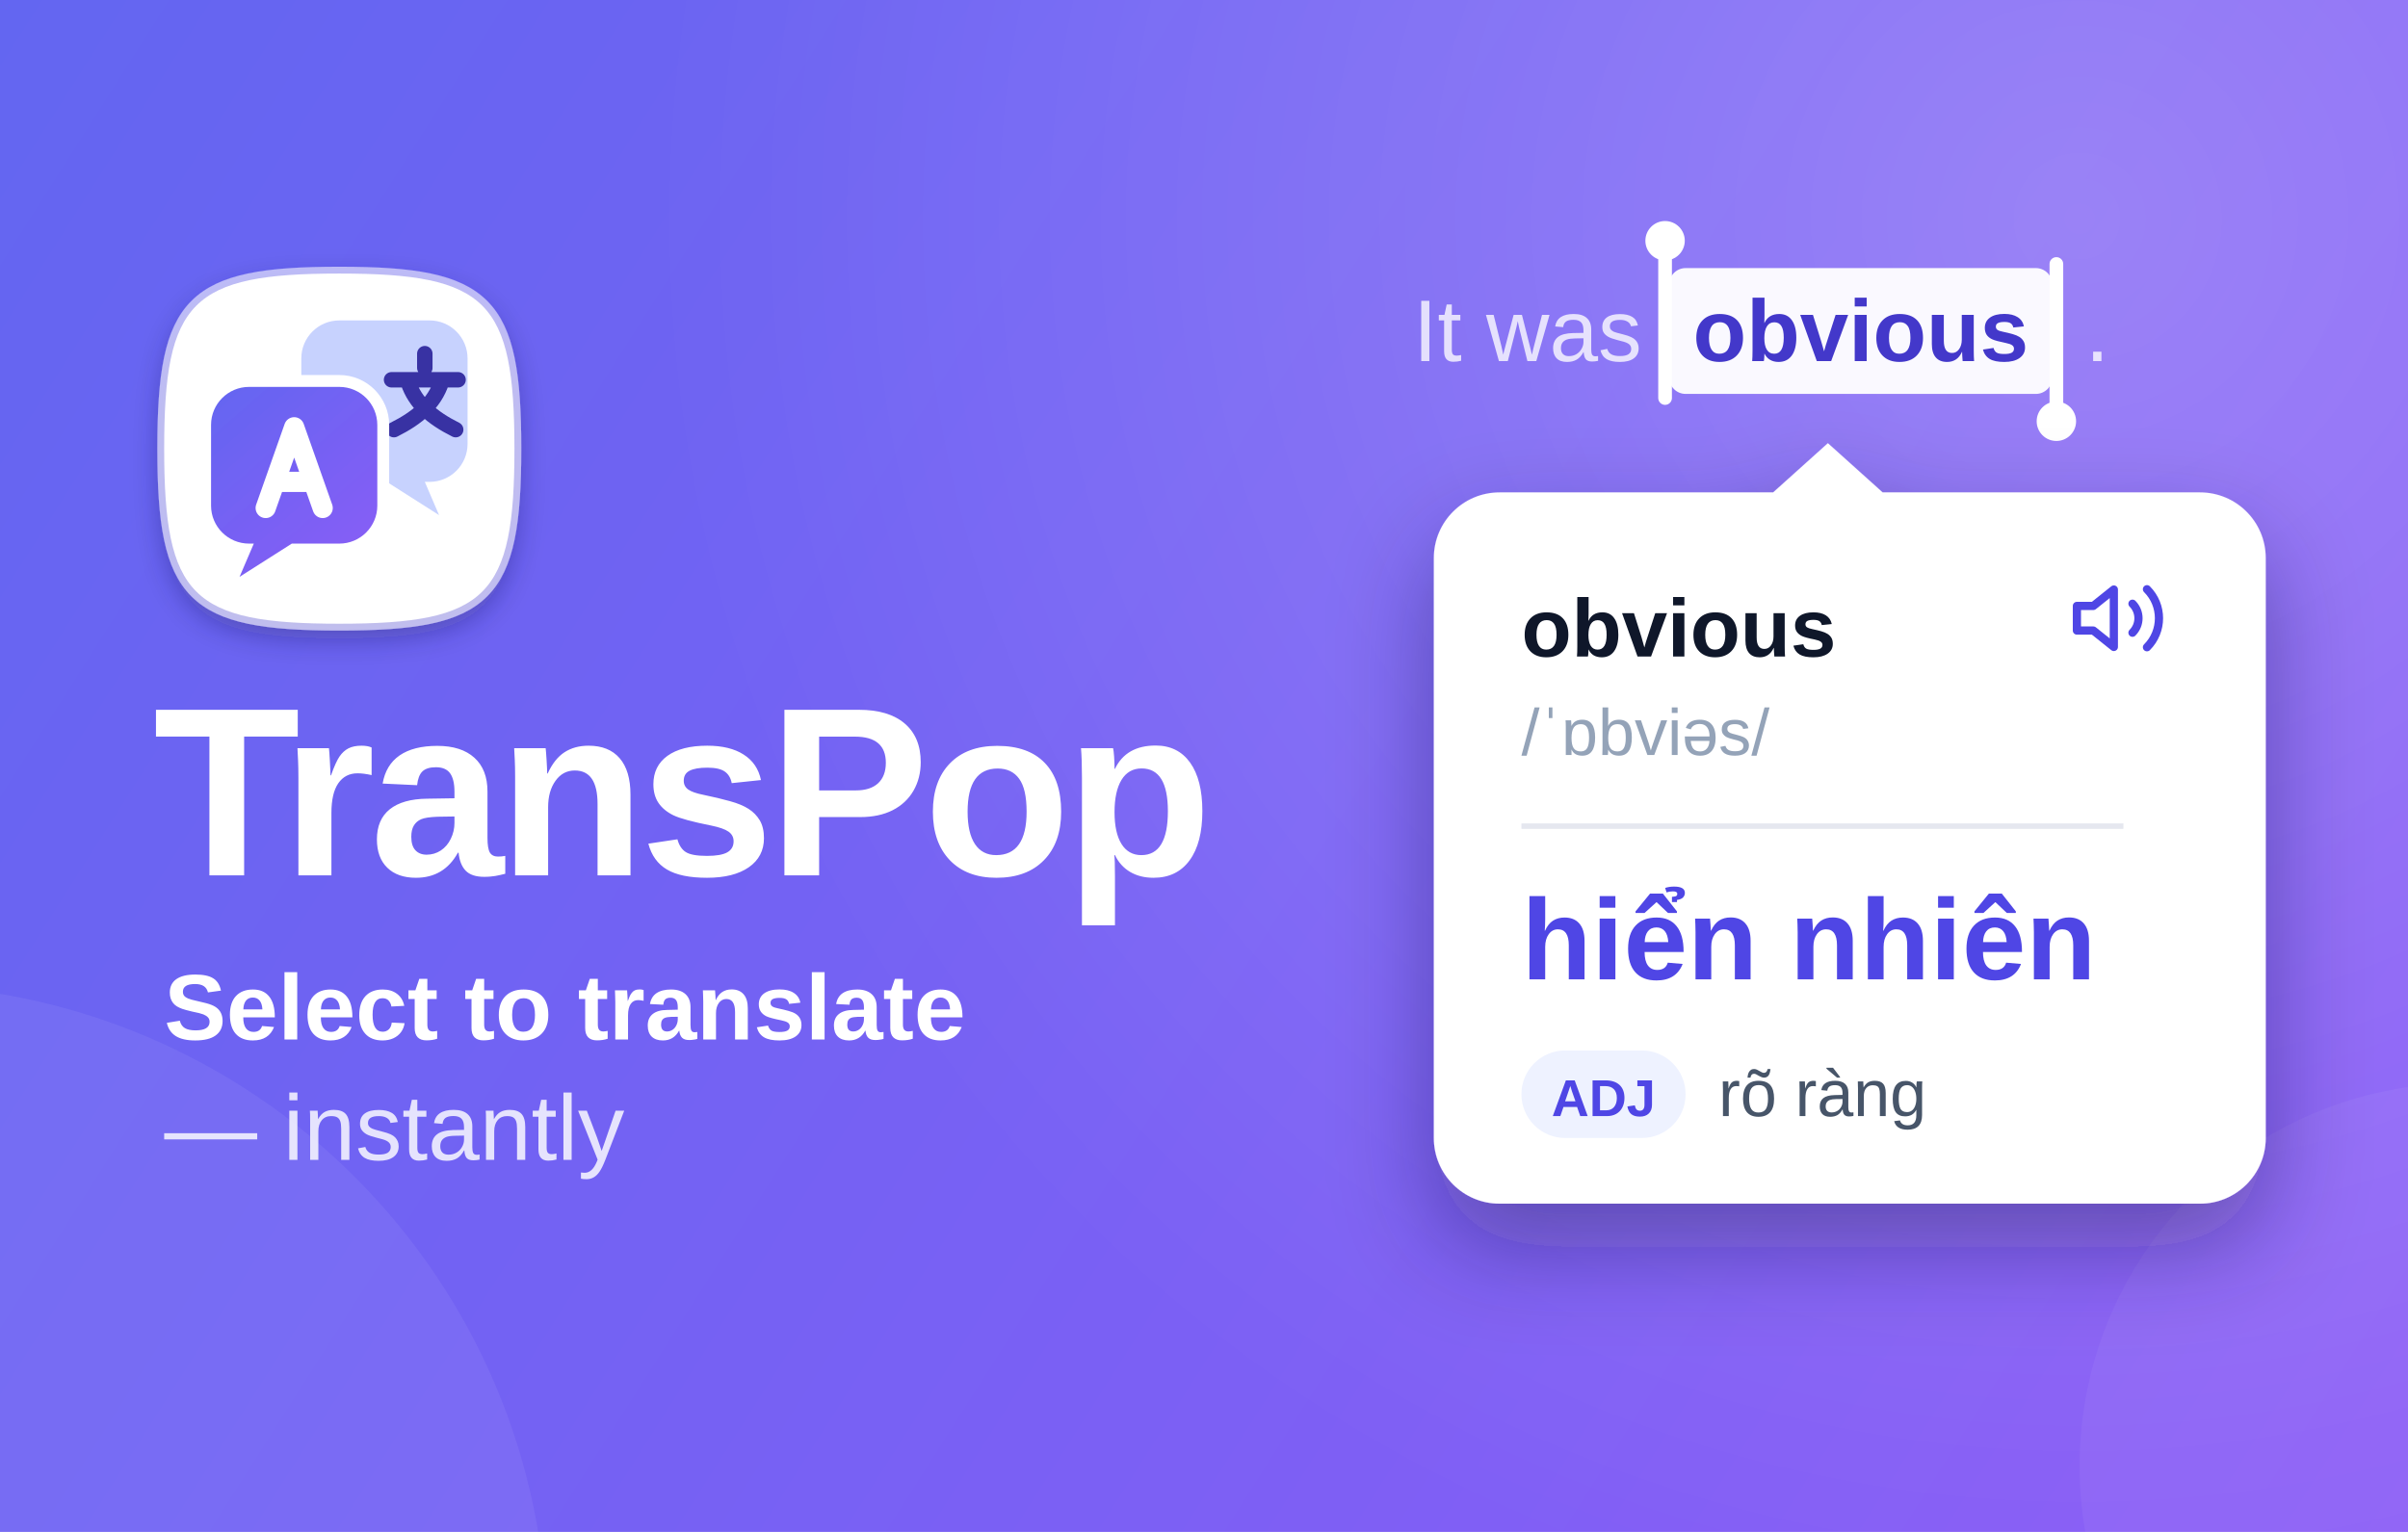
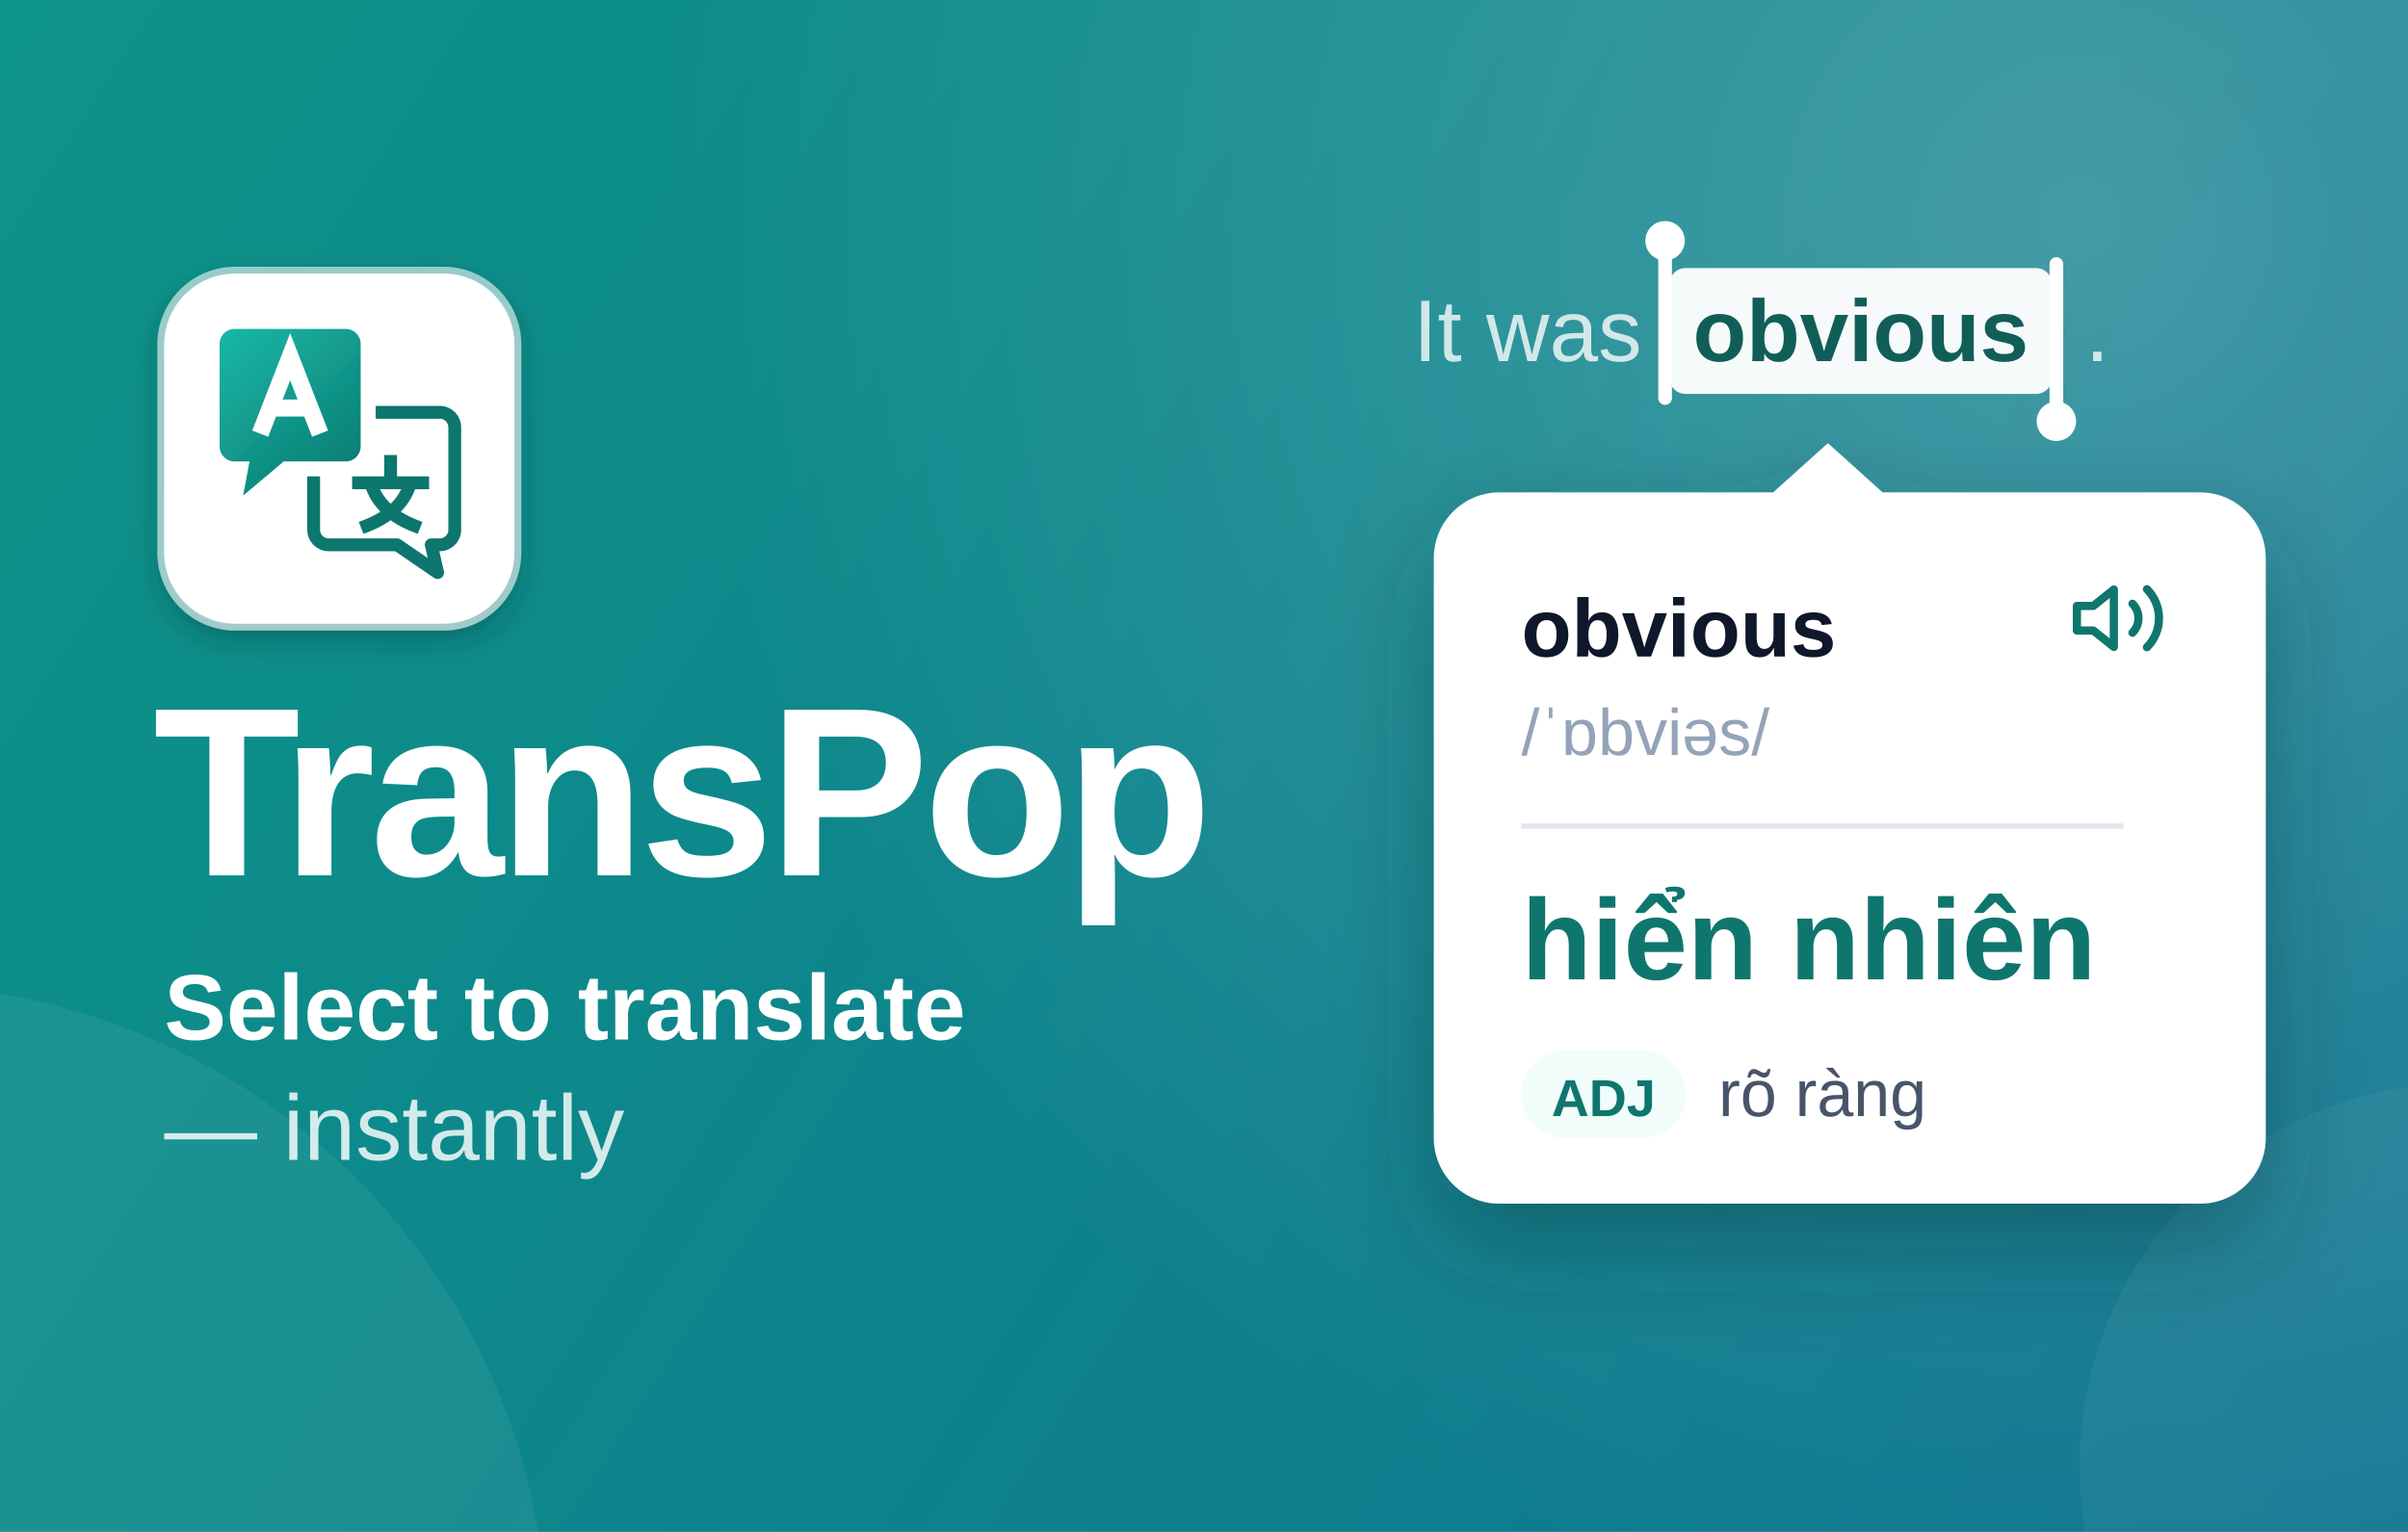
<svg xmlns="http://www.w3.org/2000/svg" width="440" height="280" viewBox="0 0 440 280">
  <defs>
    <linearGradient id="bg" x1="0" y1="0" x2="440" y2="280" gradientUnits="userSpaceOnUse">
-       <stop offset="0" stop-color="#6366F1" />
-       <stop offset="1" stop-color="#8B5CF6" />
+       <stop offset="0" stop-color="#0D9488" />
+       <stop offset="1" stop-color="#0E7490" />
    </linearGradient>
    <linearGradient id="lg" x1="0" y1="0" x2="128" y2="128" gradientUnits="userSpaceOnUse">
-       <stop offset="0" stop-color="#6366F1" />
-       <stop offset="1" stop-color="#8B5CF6" />
+       <stop offset="0" stop-color="#0D9488" />
+       <stop offset="1" stop-color="#0E7490" />
    </linearGradient>
    <radialGradient id="glow" cx="380" cy="40" r="260" gradientUnits="userSpaceOnUse">
      <stop offset="0" stop-color="#FFFFFF" stop-opacity=".22" />
      <stop offset="1" stop-color="#FFFFFF" stop-opacity="0" />
    </radialGradient>
    <filter id="shadow" x="-40%" y="-40%" width="180%" height="200%">
      <feGaussianBlur in="SourceAlpha" stdDeviation="9" />
      <feOffset dy="8" result="b" />
-       <feFlood flood-color="#1E1B4B" flood-opacity=".38" />
+       <feFlood flood-color="#042F2E" flood-opacity=".38" />
      <feComposite in2="b" operator="in" />
      <feMerge>
        <feMergeNode />
        <feMergeNode in="SourceGraphic" />
      </feMerge>
    </filter>
    <filter id="shadow-sm" x="-40%" y="-40%" width="180%" height="200%">
      <feGaussianBlur in="SourceAlpha" stdDeviation="5" />
      <feOffset dy="4" result="b" />
-       <feFlood flood-color="#1E1B4B" flood-opacity=".35" />
+       <feFlood flood-color="#042F2E" flood-opacity=".35" />
      <feComposite in2="b" operator="in" />
      <feMerge>
        <feMergeNode />
        <feMergeNode in="SourceGraphic" />
      </feMerge>
    </filter>
  </defs>
  <rect width="440" height="280" fill="url(#bg)" />
  <rect width="440" height="280" fill="url(#glow)" />
  <circle cx="-20" cy="300" r="120" fill="#FFFFFF" opacity=".06" />
  <circle cx="450" cy="268" r="70" fill="#FFFFFF" opacity=".05" />
  <g transform="translate(30 50) scale(.5)" filter="url(#shadow-sm)">
-     <path fill="#FFFFFF" stroke="#FFFFFF" stroke-opacity=".55" stroke-width="5" d="M64 0C118 0 128 10 128 64S118 128 64 128 0 118 0 64 10 0 64 0Z" />
+     <path fill="#FFFFFF" stroke="#FFFFFF" stroke-opacity=".55" stroke-width="5" d="M26 0h76a26 26 0 0 1 26 26v76a26 26 0 0 1-26 26H26A26 26 0 0 1 0 102V26A26 26 0 0 1 26 0z" />
    <g transform="translate(14 14) scale(.78125)">
      <defs>
-         <linearGradient id="transpop-front-s" x1="10" y1="40" x2="80" y2="120" gradientUnits="userSpaceOnUse">
-           <stop offset="0" stop-color="#6366F1" />
-           <stop offset="1" stop-color="#8B5CF6" />
+         <linearGradient id="transpop-a-s" x1="8" y1="8" x2="74" y2="86" gradientUnits="userSpaceOnUse">
+           <stop offset="0" stop-color="#14B8A6" />
+           <stop offset="1" stop-color="#0F766E" />
        </linearGradient>
        <mask id="transpop-cut-s" maskUnits="userSpaceOnUse" x="0" y="0" width="128" height="128">
          <rect width="128" height="128" fill="#fff" />
-           <path d="M26 40h38a16 16 0 0 1 16 16v34a16 16 0 0 1-16 16H44l-22 14 6-14h-2a16 16 0 0 1-16-16V56a16 16 0 0 1 16-16z" fill="#000" stroke="#000" stroke-width="10" stroke-linejoin="round" />
+           <path d="M15 8h52a7 7 0 0 1 7 7v48a7 7 0 0 1-7 7H38L19 86l3-16h-7a7 7 0 0 1-7-7V15a7 7 0 0 1 7-7z" fill="#000" stroke="#000" stroke-width="14" stroke-linejoin="round" />
        </mask>
      </defs>
-       <g transform="translate(64 64) scale(1.111) translate(-64 -66)">
-         <g mask="url(#transpop-cut-s)">
-           <path d="M64 12h38a16 16 0 0 1 16 16v36a16 16 0 0 1-16 16h-2l6 14-22-14H64a16 16 0 0 1-16-16V28a16 16 0 0 1 16-16z" fill="#C7D2FE" />
-           <path d="M100 26v6M86 37h28M107 38c-3 9-10 15-20 20M93 38c3 9 10 15 20 20" fill="none" stroke="#3730A3" stroke-width="6.5" stroke-linecap="round" stroke-linejoin="round" />
-         </g>
-         <path d="M26 40h38a16 16 0 0 1 16 16v34a16 16 0 0 1-16 16H44l-22 14 6-14h-2a16 16 0 0 1-16-16V56a16 16 0 0 1 16-16z" fill="url(#transpop-front-s)" />
-         <path d="M33 91 45 57 57 91M37.4 80h15.2" fill="none" stroke="#fff" stroke-width="8.5" stroke-linecap="round" stroke-linejoin="round" />
+       <g mask="url(#transpop-cut-s)">
+         <path d="M59 47h52a7 7 0 0 1 7 7v48a7 7 0 0 1-7 7h-4l3 13-19-13H59a7 7 0 0 1-7-7V54a7 7 0 0 1 7-7z" fill="#FFFFFF" stroke="#0F766E" stroke-width="6" stroke-linejoin="round" />
+         <path d="M88 70v6M73 80h30M97 81c-3 9-10 15-20 19M79 81c3 9 10 15 20 19" fill="none" stroke="#0F766E" stroke-width="6" stroke-linecap="square" stroke-linejoin="miter" />
      </g>
+       <path d="M15 8h52a7 7 0 0 1 7 7v48a7 7 0 0 1-7 7H38L19 86l3-16h-7a7 7 0 0 1-7-7V15a7 7 0 0 1 7-7z" fill="url(#transpop-a-s)" />
+       <path d="M27 57 41 21 55 57M32.5 45h17" fill="none" stroke="#FFFFFF" stroke-width="8" stroke-linejoin="miter" stroke-miterlimit="10" />
    </g>
  </g>
  <g font-family="-apple-system, 'Helvetica Neue', Arial, sans-serif" fill="#FFFFFF">
    <text x="28" y="160" font-size="44" font-weight="700" letter-spacing="-1">TransPop</text>
    <text x="30" y="190" font-size="17" font-weight="600">Select to translate</text>
    <text x="30" y="212" font-size="17" font-weight="400" fill-opacity=".82">— instantly</text>
  </g>
  <g font-family="-apple-system, 'Helvetica Neue', Arial, sans-serif" font-size="16">
    <text x="300" y="66" text-anchor="end" fill="#FFFFFF" fill-opacity=".78">It was</text>
    <rect x="305" y="49" width="70" height="23" rx="3" fill="#FFFFFF" fill-opacity=".95" />
-     <text x="340" y="66" text-anchor="middle" fill="#4338CA" font-weight="600">obvious</text>
+     <text x="340" y="66" text-anchor="middle" fill="#115E59" font-weight="600">obvious</text>
    <g fill="#FFFFFF">
      <rect x="303" y="45" width="2.5" height="29" rx="1.25" />
      <circle cx="304.25" cy="44" r="3.6" />
      <rect x="374.5" y="47" width="2.5" height="29" rx="1.25" />
      <circle cx="375.75" cy="77" r="3.6" />
    </g>
    <text x="381" y="66" fill="#FFFFFF" fill-opacity=".78">.</text>
  </g>
  <g filter="url(#shadow)">
    <path fill="#FFFFFF" d="M262 102a12 12 0 0 1 12-12h50l10-9 10 9h58a12 12 0 0 1 12 12v106a12 12 0 0 1-12 12H274a12 12 0 0 1-12-12z" />
  </g>
  <g font-family="-apple-system, 'Helvetica Neue', Arial, sans-serif">
    <text x="278" y="120" font-size="15" font-weight="700" fill="#0F172A">obvious</text>
    <text x="278" y="138" font-size="12" fill="#94A3B8">/ˈɒbviəs/</text>
-     <g transform="translate(378 104) scale(.75)" fill="none" stroke="#4F46E5" stroke-width="2" stroke-linecap="round" stroke-linejoin="round">
+     <g transform="translate(378 104) scale(.75)" fill="none" stroke="#0F766E" stroke-width="2" stroke-linecap="round" stroke-linejoin="round">
      <polygon points="11 5 6 9 2 9 2 15 6 15 11 19 11 5" />
      <path d="M15.54 8.46a5 5 0 0 1 0 7.07" />
      <path d="M19.07 4.93a10 10 0 0 1 0 14.14" />
    </g>
    <line x1="278" y1="151" x2="388" y2="151" stroke="#E5E7EF" />
-     <text x="278" y="179" font-size="21" font-weight="700" fill="#4F46E5">hiển nhiên</text>
-     <rect x="278" y="192" width="30" height="16" rx="8" fill="#EEF2FF" />
-     <text x="293" y="204" font-size="9.5" font-weight="700" fill="#4F46E5" text-anchor="middle">ADJ</text>
+     <text x="278" y="179" font-size="21" font-weight="700" fill="#0F766E">hiển nhiên</text>
+     <rect x="278" y="192" width="30" height="16" rx="8" fill="#F0FDFA" />
+     <text x="293" y="204" font-size="9.5" font-weight="700" fill="#0F766E" text-anchor="middle">ADJ</text>
    <text x="314" y="204" font-size="12" fill="#475569">rõ ràng</text>
  </g>
</svg>
